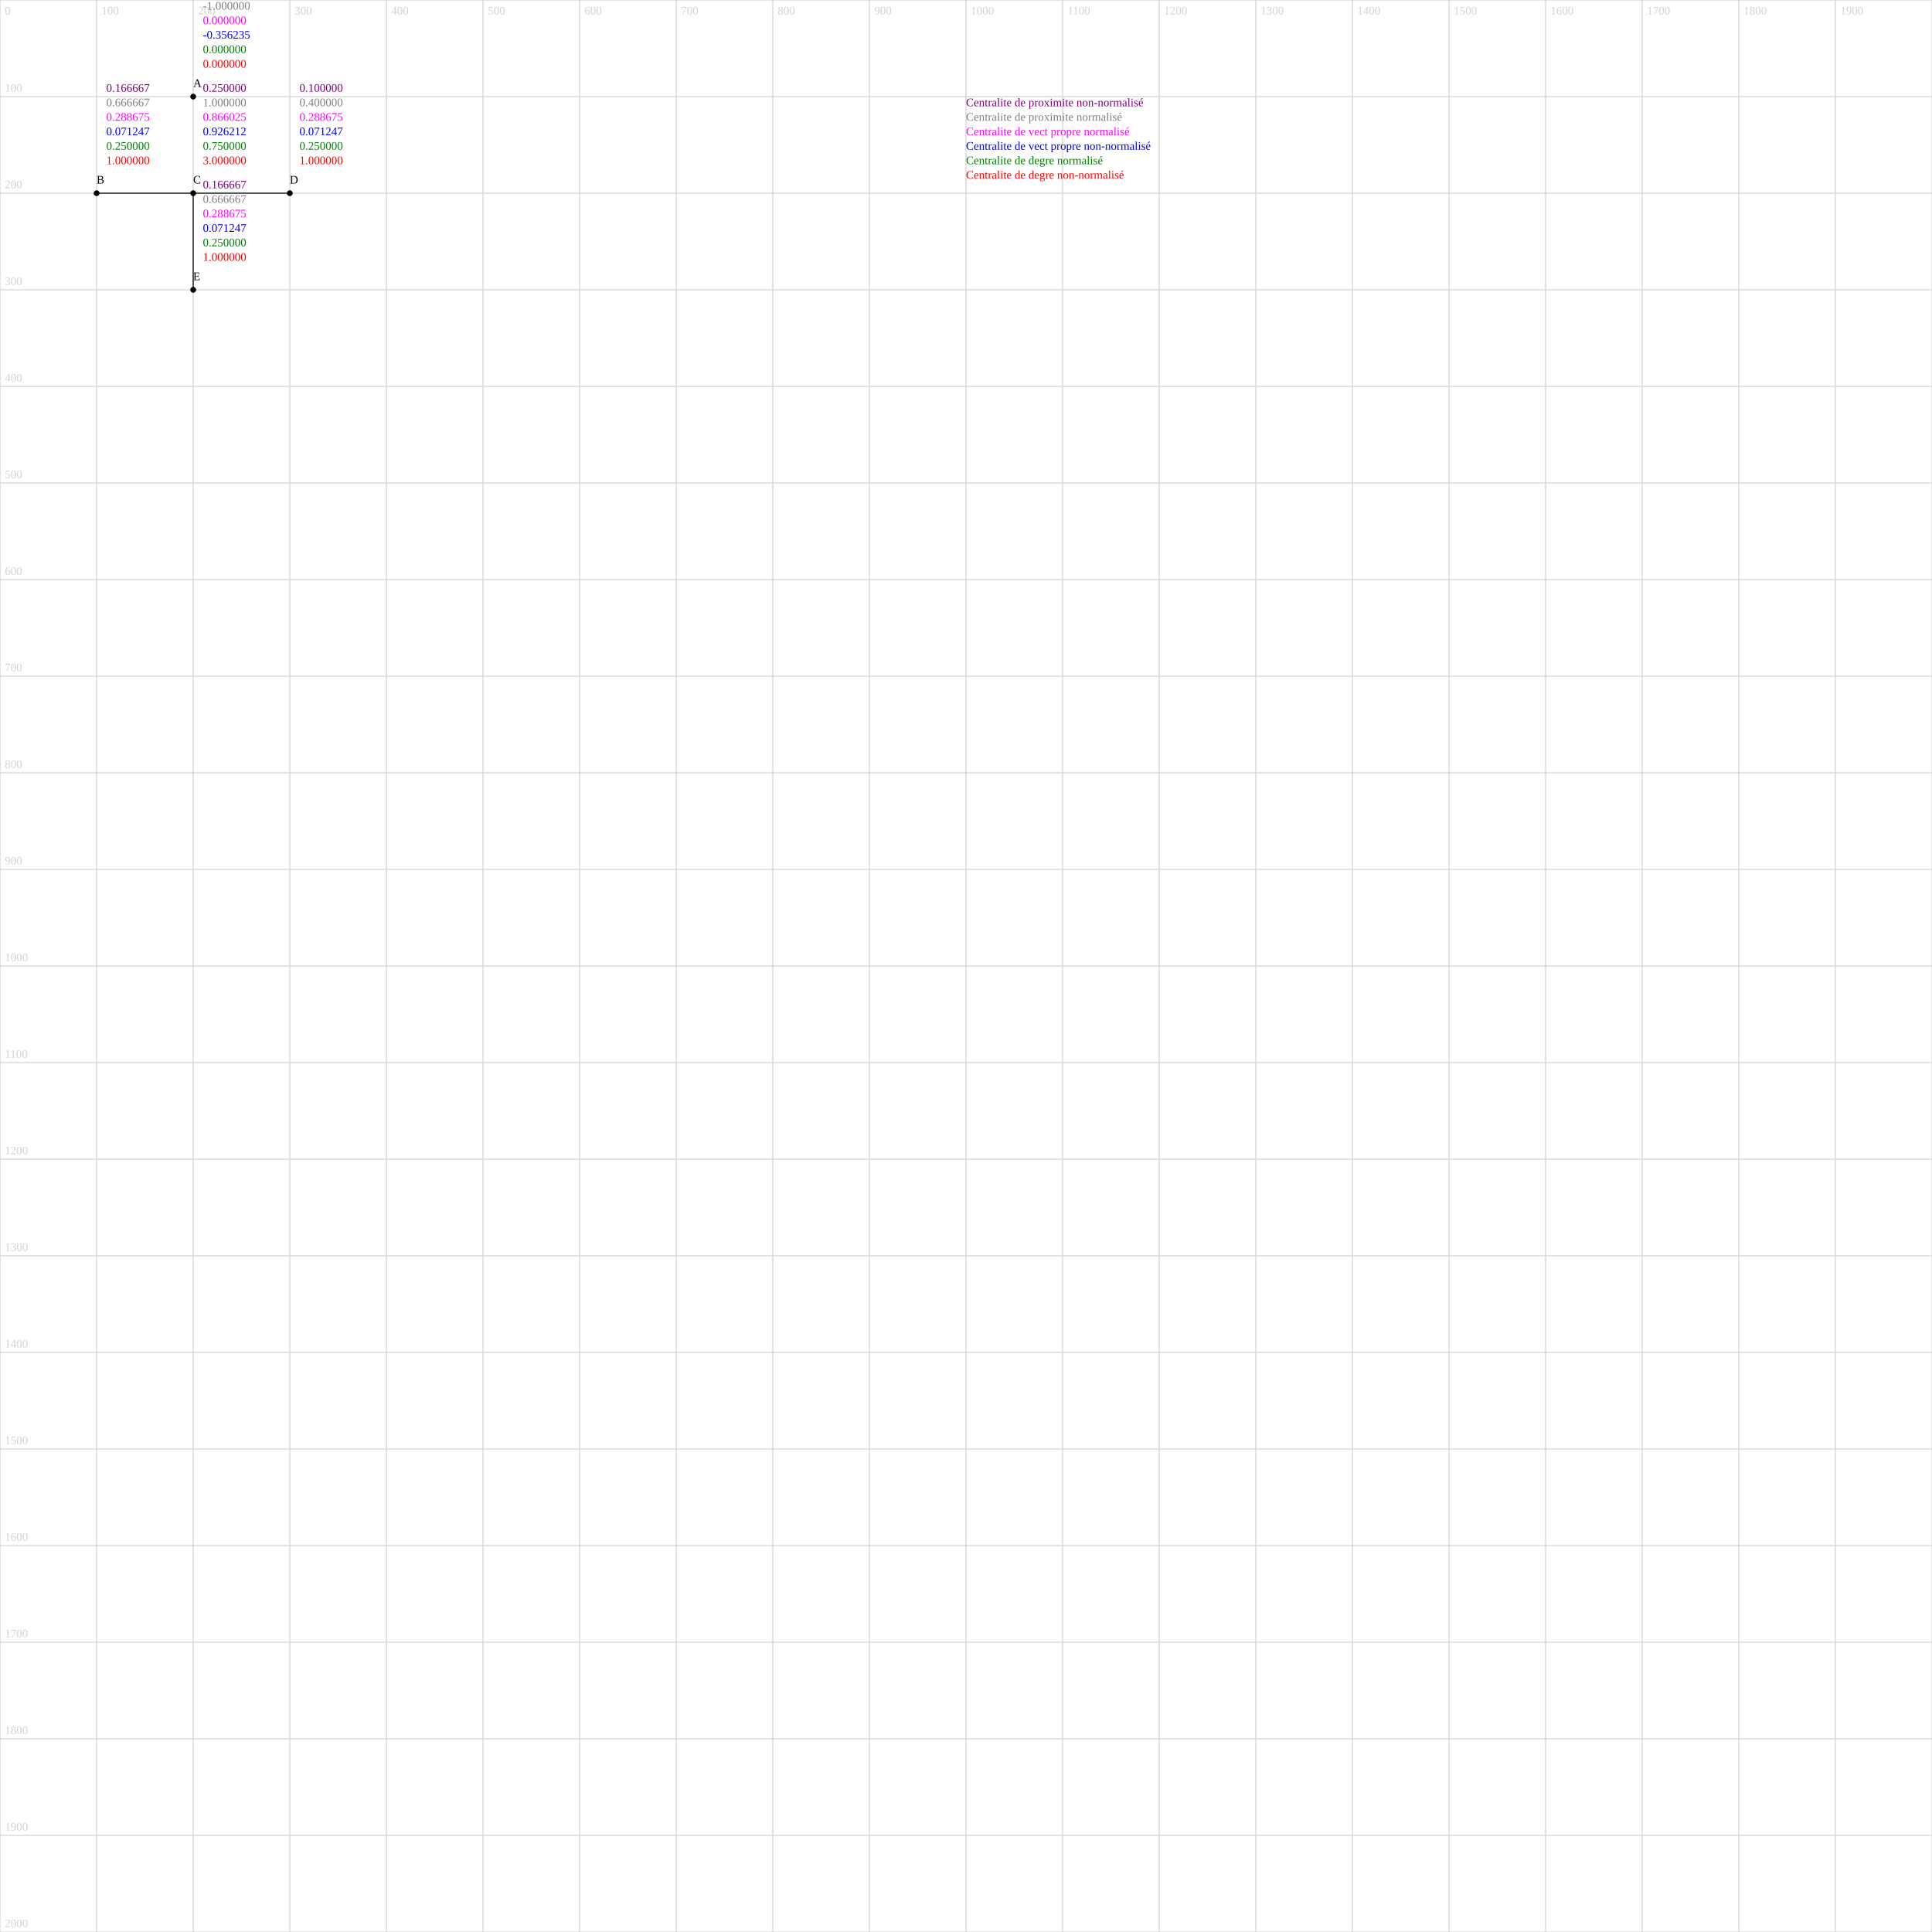
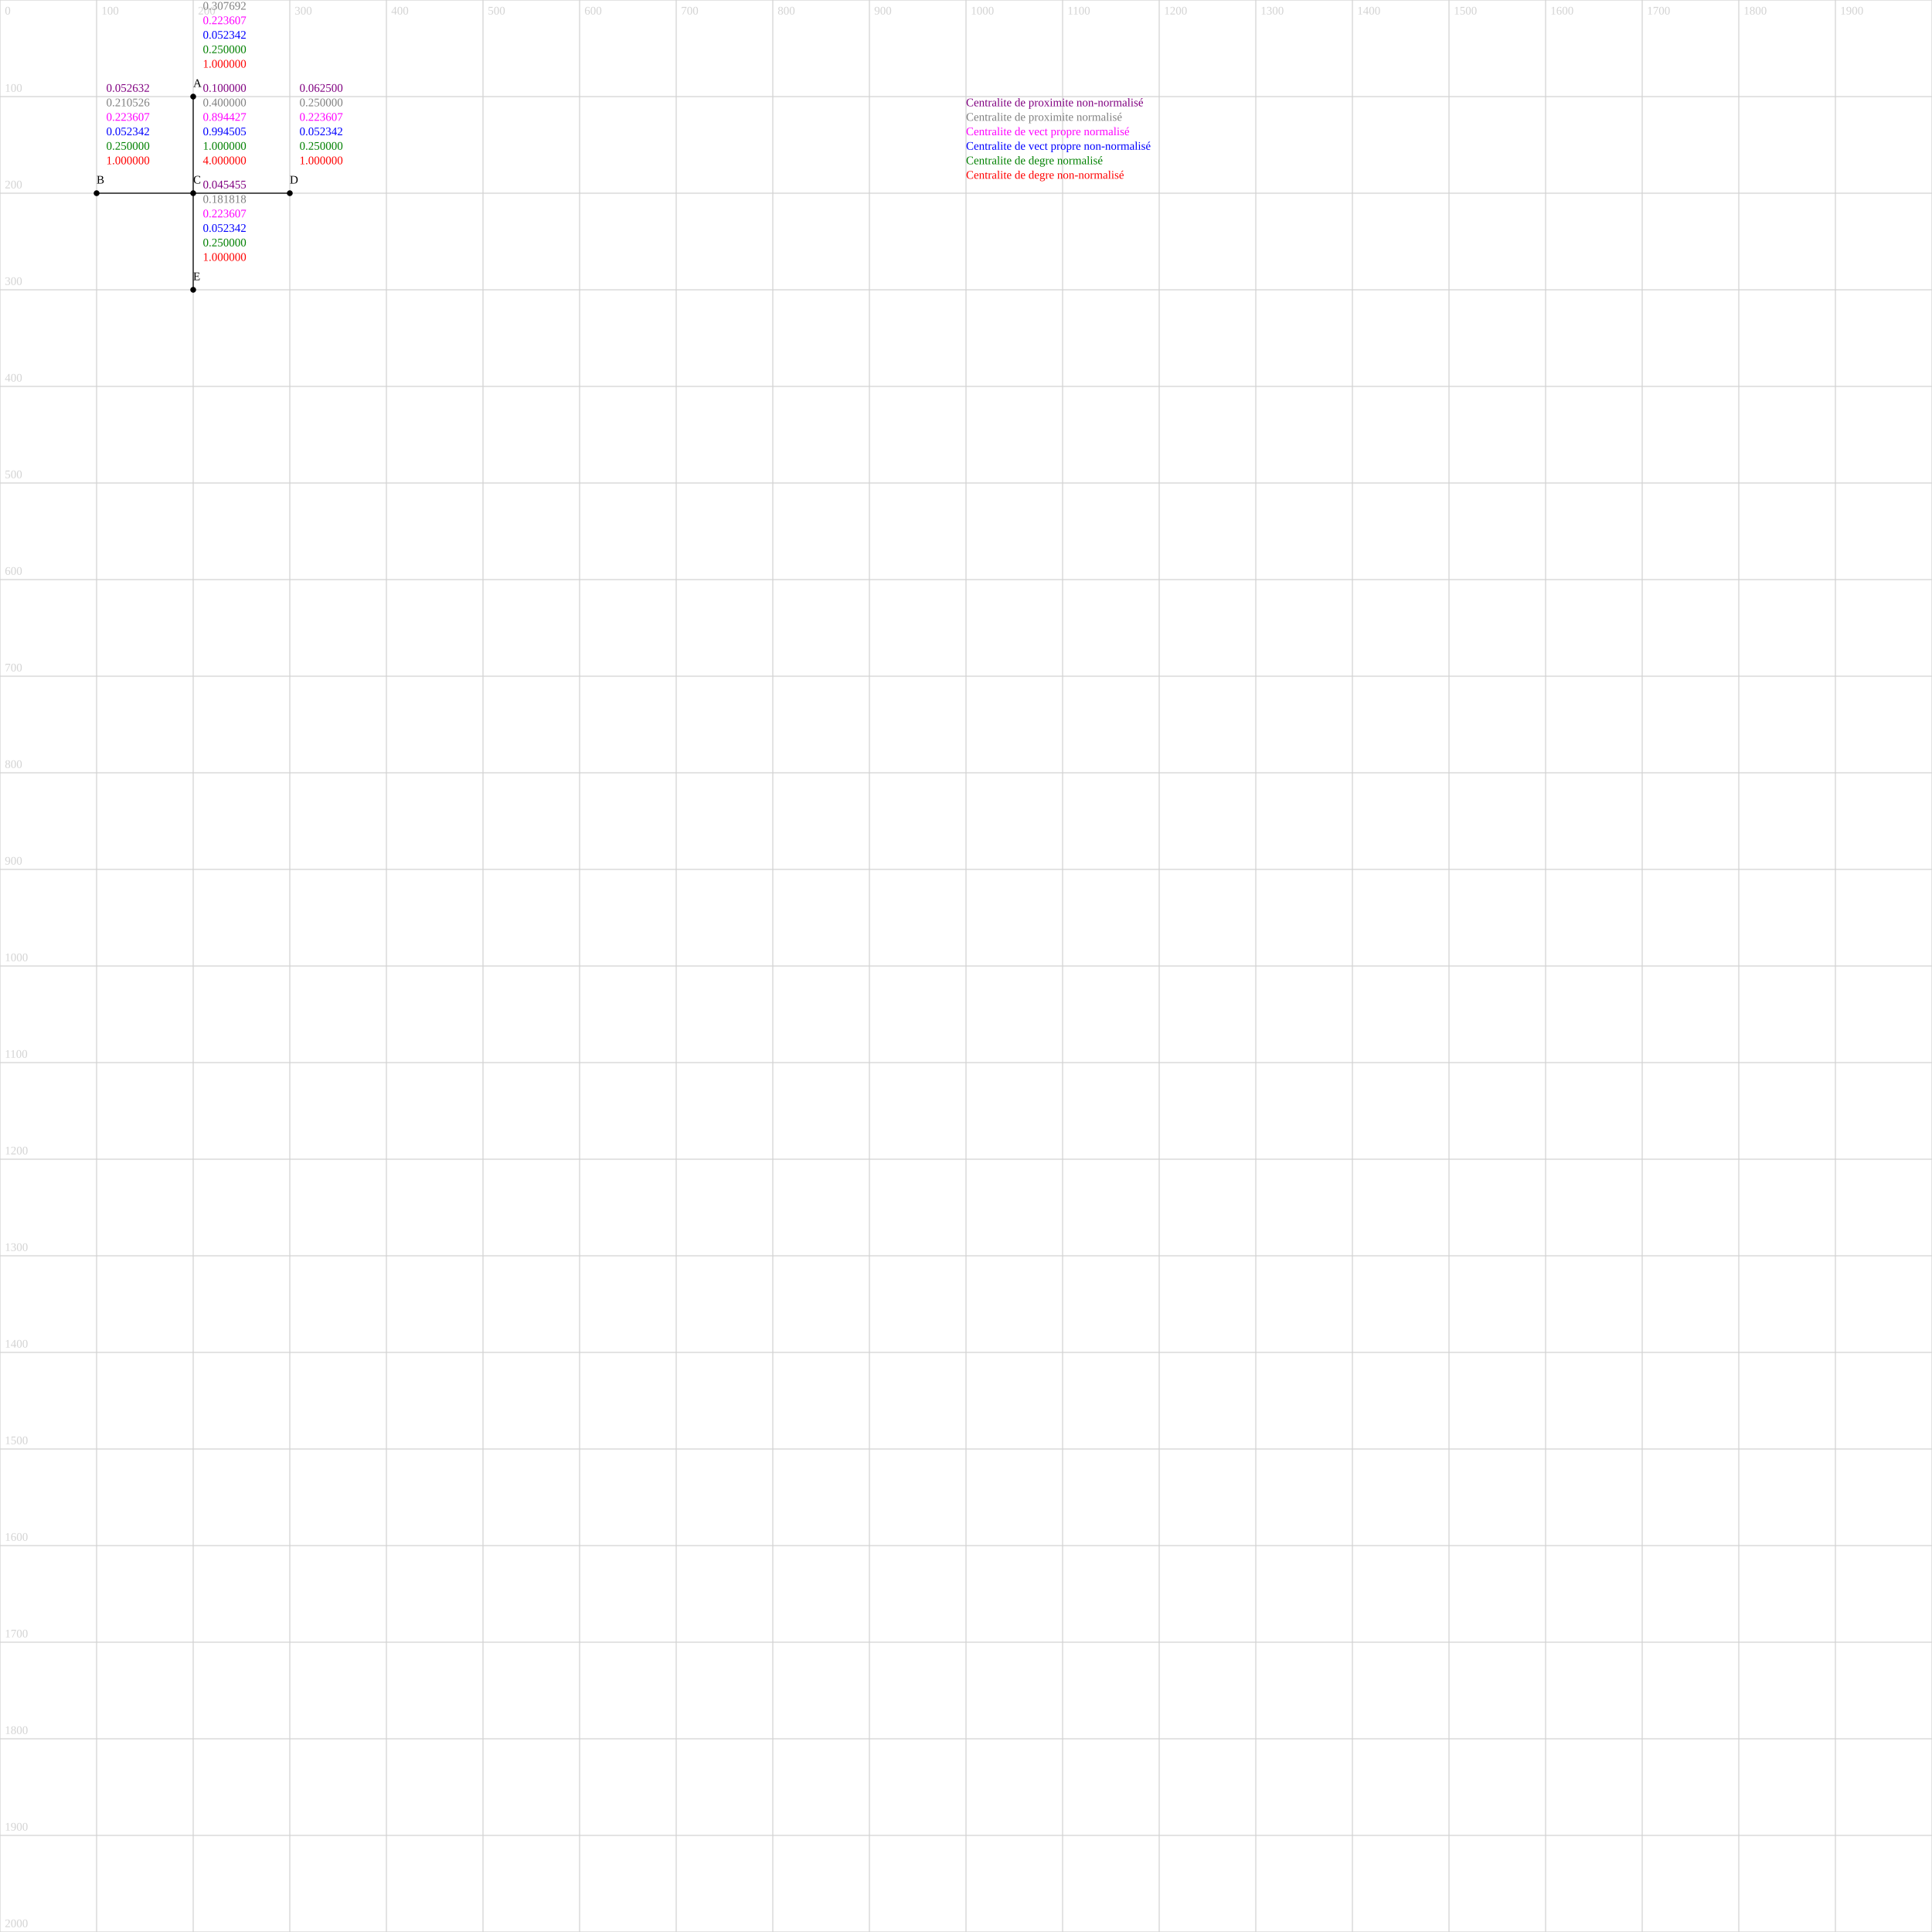
<svg xmlns="http://www.w3.org/2000/svg" version="1.1" width="2000" height="2000">
  <line x1="0" y1="0" x2="2000" y2="0" stroke="lightgrey" />
  <text x="5" y="-5" fill="lightgrey">0</text>
  <line x1="0" y1="100" x2="2000" y2="100" stroke="lightgrey" />
  <text x="5" y="95" fill="lightgrey">100</text>
  <line x1="0" y1="200" x2="2000" y2="200" stroke="lightgrey" />
  <text x="5" y="195" fill="lightgrey">200</text>
  <line x1="0" y1="300" x2="2000" y2="300" stroke="lightgrey" />
  <text x="5" y="295" fill="lightgrey">300</text>
  <line x1="0" y1="400" x2="2000" y2="400" stroke="lightgrey" />
  <text x="5" y="395" fill="lightgrey">400</text>
  <line x1="0" y1="500" x2="2000" y2="500" stroke="lightgrey" />
  <text x="5" y="495" fill="lightgrey">500</text>
  <line x1="0" y1="600" x2="2000" y2="600" stroke="lightgrey" />
  <text x="5" y="595" fill="lightgrey">600</text>
  <line x1="0" y1="700" x2="2000" y2="700" stroke="lightgrey" />
  <text x="5" y="695" fill="lightgrey">700</text>
  <line x1="0" y1="800" x2="2000" y2="800" stroke="lightgrey" />
  <text x="5" y="795" fill="lightgrey">800</text>
  <line x1="0" y1="900" x2="2000" y2="900" stroke="lightgrey" />
  <text x="5" y="895" fill="lightgrey">900</text>
  <line x1="0" y1="1000" x2="2000" y2="1000" stroke="lightgrey" />
  <text x="5" y="995" fill="lightgrey">1000</text>
  <line x1="0" y1="1100" x2="2000" y2="1100" stroke="lightgrey" />
  <text x="5" y="1095" fill="lightgrey">1100</text>
  <line x1="0" y1="1200" x2="2000" y2="1200" stroke="lightgrey" />
  <text x="5" y="1195" fill="lightgrey">1200</text>
  <line x1="0" y1="1300" x2="2000" y2="1300" stroke="lightgrey" />
  <text x="5" y="1295" fill="lightgrey">1300</text>
  <line x1="0" y1="1400" x2="2000" y2="1400" stroke="lightgrey" />
  <text x="5" y="1395" fill="lightgrey">1400</text>
  <line x1="0" y1="1500" x2="2000" y2="1500" stroke="lightgrey" />
  <text x="5" y="1495" fill="lightgrey">1500</text>
  <line x1="0" y1="1600" x2="2000" y2="1600" stroke="lightgrey" />
  <text x="5" y="1595" fill="lightgrey">1600</text>
  <line x1="0" y1="1700" x2="2000" y2="1700" stroke="lightgrey" />
  <text x="5" y="1695" fill="lightgrey">1700</text>
  <line x1="0" y1="1800" x2="2000" y2="1800" stroke="lightgrey" />
  <text x="5" y="1795" fill="lightgrey">1800</text>
  <line x1="0" y1="1900" x2="2000" y2="1900" stroke="lightgrey" />
  <text x="5" y="1895" fill="lightgrey">1900</text>
  <line x1="0" y1="2000" x2="2000" y2="2000" stroke="lightgrey" />
  <text x="5" y="1995" fill="lightgrey">2000</text>
  <line x1="0" y1="0" x2="0" y2="2000" stroke="lightgrey" />
  <text x="5" y="15" fill="lightgrey">0</text>
  <line x1="100" y1="0" x2="100" y2="2000" stroke="lightgrey" />
  <text x="105" y="15" fill="lightgrey">100</text>
  <line x1="200" y1="0" x2="200" y2="2000" stroke="lightgrey" />
  <text x="205" y="15" fill="lightgrey">200</text>
  <line x1="300" y1="0" x2="300" y2="2000" stroke="lightgrey" />
  <text x="305" y="15" fill="lightgrey">300</text>
  <line x1="400" y1="0" x2="400" y2="2000" stroke="lightgrey" />
  <text x="405" y="15" fill="lightgrey">400</text>
  <line x1="500" y1="0" x2="500" y2="2000" stroke="lightgrey" />
  <text x="505" y="15" fill="lightgrey">500</text>
  <line x1="600" y1="0" x2="600" y2="2000" stroke="lightgrey" />
  <text x="605" y="15" fill="lightgrey">600</text>
  <line x1="700" y1="0" x2="700" y2="2000" stroke="lightgrey" />
  <text x="705" y="15" fill="lightgrey">700</text>
  <line x1="800" y1="0" x2="800" y2="2000" stroke="lightgrey" />
  <text x="805" y="15" fill="lightgrey">800</text>
  <line x1="900" y1="0" x2="900" y2="2000" stroke="lightgrey" />
  <text x="905" y="15" fill="lightgrey">900</text>
  <line x1="1000" y1="0" x2="1000" y2="2000" stroke="lightgrey" />
  <text x="1005" y="15" fill="lightgrey">1000</text>
  <line x1="1100" y1="0" x2="1100" y2="2000" stroke="lightgrey" />
  <text x="1105" y="15" fill="lightgrey">1100</text>
  <line x1="1200" y1="0" x2="1200" y2="2000" stroke="lightgrey" />
  <text x="1205" y="15" fill="lightgrey">1200</text>
  <line x1="1300" y1="0" x2="1300" y2="2000" stroke="lightgrey" />
  <text x="1305" y="15" fill="lightgrey">1300</text>
  <line x1="1400" y1="0" x2="1400" y2="2000" stroke="lightgrey" />
  <text x="1405" y="15" fill="lightgrey">1400</text>
  <line x1="1500" y1="0" x2="1500" y2="2000" stroke="lightgrey" />
  <text x="1505" y="15" fill="lightgrey">1500</text>
  <line x1="1600" y1="0" x2="1600" y2="2000" stroke="lightgrey" />
  <text x="1605" y="15" fill="lightgrey">1600</text>
  <line x1="1700" y1="0" x2="1700" y2="2000" stroke="lightgrey" />
  <text x="1705" y="15" fill="lightgrey">1700</text>
  <line x1="1800" y1="0" x2="1800" y2="2000" stroke="lightgrey" />
  <text x="1805" y="15" fill="lightgrey">1800</text>
  <line x1="1900" y1="0" x2="1900" y2="2000" stroke="lightgrey" />
  <text x="1905" y="15" fill="lightgrey">1900</text>
  <line x1="2000" y1="0" x2="2000" y2="2000" stroke="lightgrey" />
  <text x="2005" y="15" fill="lightgrey">2000</text>
  <text x="1000" y="110" fill="purple">Centralite de proximite non-normalisé</text>
  <text x="1000" y="125" fill="gray">Centralite de proximite normalisé</text>
  <text x="1000" y="140" fill="magenta">Centralite de vect propre normalisé</text>
  <text x="1000" y="155" fill="blue">Centralite de vect propre non-normalisé</text>
  <text x="1000" y="170" fill="green">Centralite de degre normalisé</text>
  <text x="1000" y="185" fill="red">Centralite de degre non-normalisé</text>
  <circle cx="200" cy="100" r="3" fill="black" />
  <text x="200" y="90" fill="black">A</text>
-   <text x="210" y="70" fill="red">0.000000</text>
-   <text x="210" y="55" fill="green">0.000000</text>
-   <text x="210" y="40" fill="blue">-0.356235</text>
-   <text x="210" y="25" fill="magenta">0.000000</text>
-   <text x="210" y="10" fill="gray">-1.000000</text>
-   <text x="210" y="-5" fill="purple">-0.250000</text>
+   <text x="210" y="70" fill="red">1.000000</text>
+   <text x="210" y="55" fill="green">0.250000</text>
+   <text x="210" y="40" fill="blue">0.052342</text>
+   <text x="210" y="25" fill="magenta">0.223607</text>
+   <text x="210" y="10" fill="gray">0.307692</text>
+   <text x="210" y="-5" fill="purple">0.076923</text>
  <circle cx="100" cy="200" r="3" fill="black" />
  <text x="100" y="190" fill="black">B</text>
  <text x="110" y="170" fill="red">1.000000</text>
  <text x="110" y="155" fill="green">0.250000</text>
-   <text x="110" y="140" fill="blue">0.071247</text>
-   <text x="110" y="125" fill="magenta">0.288675</text>
-   <text x="110" y="110" fill="gray">0.666667</text>
-   <text x="110" y="95" fill="purple">0.166667</text>
+   <text x="110" y="140" fill="blue">0.052342</text>
+   <text x="110" y="125" fill="magenta">0.223607</text>
+   <text x="110" y="110" fill="gray">0.210526</text>
+   <text x="110" y="95" fill="purple">0.052632</text>
  <circle cx="200" cy="200" r="3" fill="black" />
  <text x="200" y="190" fill="black">C</text>
-   <text x="210" y="170" fill="red">3.000000</text>
-   <text x="210" y="155" fill="green">0.750000</text>
-   <text x="210" y="140" fill="blue">0.926212</text>
-   <text x="210" y="125" fill="magenta">0.866025</text>
-   <text x="210" y="110" fill="gray">1.000000</text>
-   <text x="210" y="95" fill="purple">0.250000</text>
+   <text x="210" y="170" fill="red">4.000000</text>
+   <text x="210" y="155" fill="green">1.000000</text>
+   <text x="210" y="140" fill="blue">0.994505</text>
+   <text x="210" y="125" fill="magenta">0.894427</text>
+   <text x="210" y="110" fill="gray">0.400000</text>
+   <text x="210" y="95" fill="purple">0.100000</text>
  <circle cx="300" cy="200" r="3" fill="black" />
  <text x="300" y="190" fill="black">D</text>
  <text x="310" y="170" fill="red">1.000000</text>
  <text x="310" y="155" fill="green">0.250000</text>
-   <text x="310" y="140" fill="blue">0.071247</text>
-   <text x="310" y="125" fill="magenta">0.288675</text>
-   <text x="310" y="110" fill="gray">0.400000</text>
-   <text x="310" y="95" fill="purple">0.100000</text>
+   <text x="310" y="140" fill="blue">0.052342</text>
+   <text x="310" y="125" fill="magenta">0.223607</text>
+   <text x="310" y="110" fill="gray">0.250000</text>
+   <text x="310" y="95" fill="purple">0.062500</text>
  <circle cx="200" cy="300" r="3" fill="black" />
  <text x="200" y="290" fill="black">E</text>
  <text x="210" y="270" fill="red">1.000000</text>
  <text x="210" y="255" fill="green">0.250000</text>
-   <text x="210" y="240" fill="blue">0.071247</text>
-   <text x="210" y="225" fill="magenta">0.288675</text>
-   <text x="210" y="210" fill="gray">0.666667</text>
-   <text x="210" y="195" fill="purple">0.166667</text>
+   <text x="210" y="240" fill="blue">0.052342</text>
+   <text x="210" y="225" fill="magenta">0.223607</text>
+   <text x="210" y="210" fill="gray">0.181818</text>
+   <text x="210" y="195" fill="purple">0.045455</text>
+   <line x1="200" y1="100" x2="200" y2="200" stroke="black" />
  <line x1="100" y1="200" x2="200" y2="200" stroke="black" />
  <line x1="200" y1="200" x2="300" y2="200" stroke="black" />
  <line x1="200" y1="200" x2="200" y2="300" stroke="black" />
</svg>
